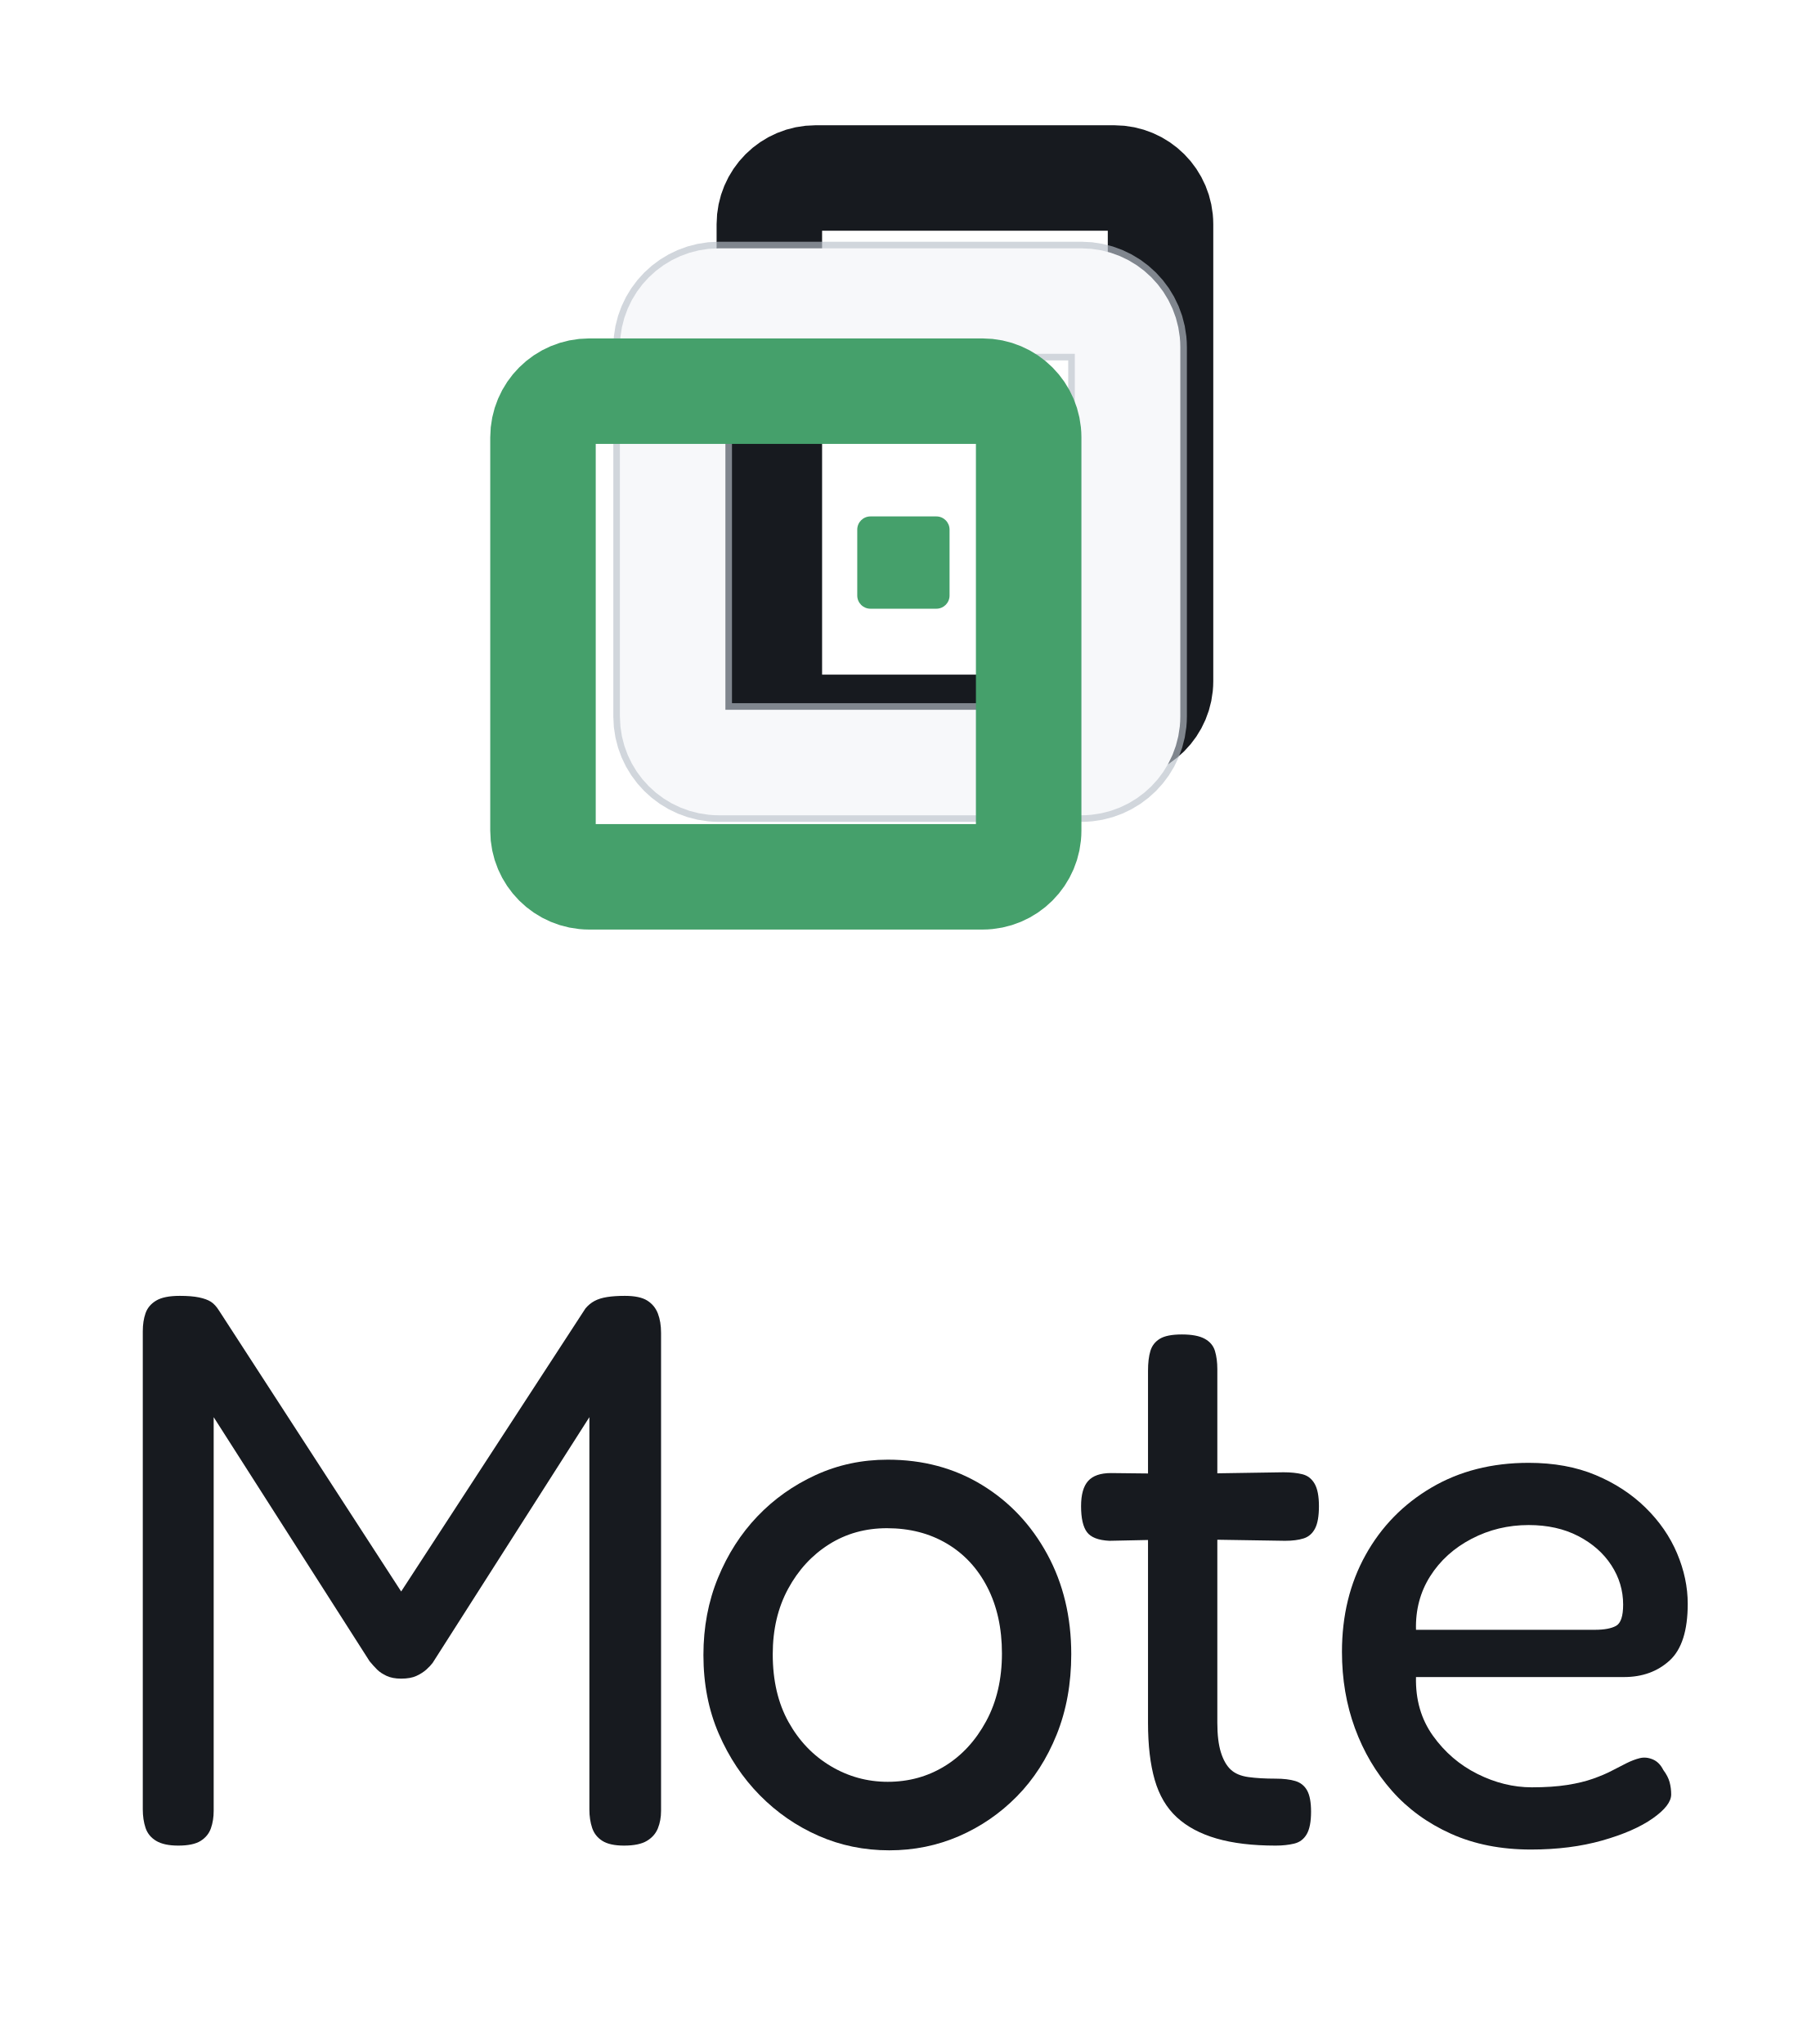
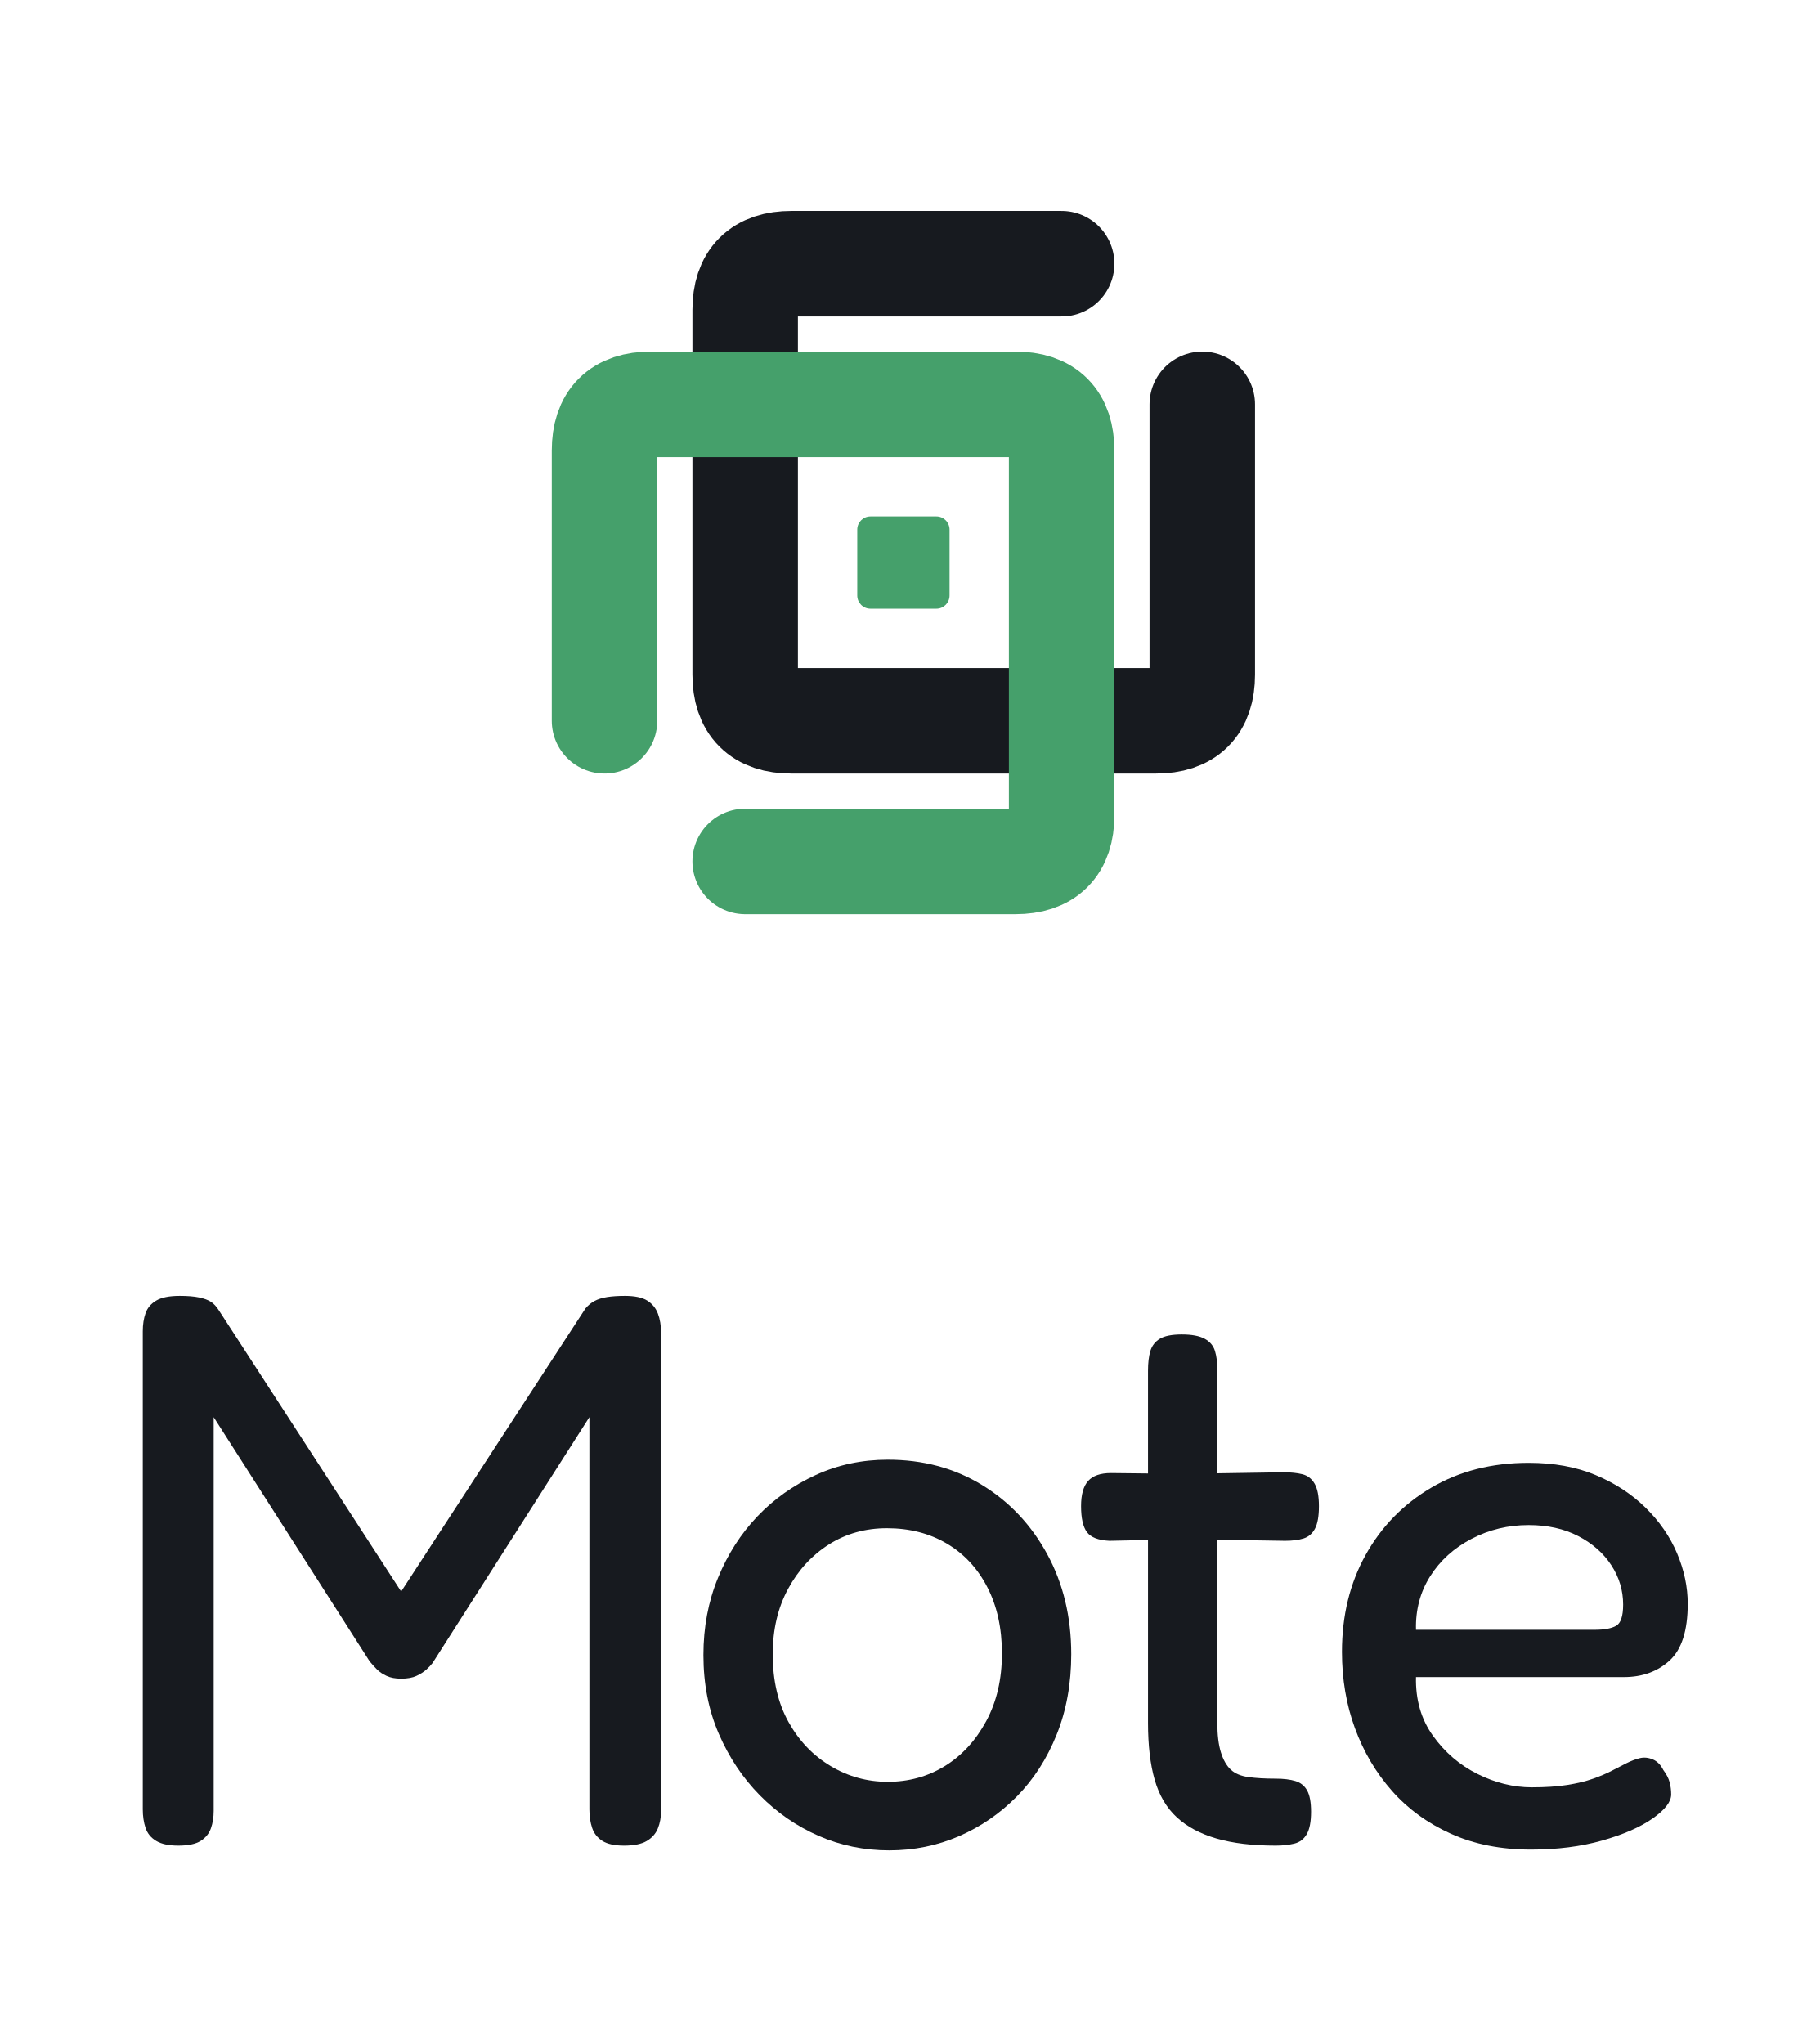
<svg xmlns="http://www.w3.org/2000/svg" viewBox="0 0 963.455 1090" role="img" aria-label="Mote">
  <g data-layer="symbol" transform="translate(181.7277 0) scale(0.5859375)">
-     <rect data-layer="rear" x="390" y="162" width="356" height="500" rx="42" fill="none" stroke="#171A1F" stroke-width="96" stroke-linejoin="round" />
-     <rect data-layer="middle-outline" x="302" y="274" width="414" height="420" rx="42" fill="none" stroke="#B9C1C9" stroke-width="108" stroke-opacity="0.65" stroke-linejoin="round" />
-     <rect data-layer="middle" x="302" y="274" width="414" height="420" rx="42" fill="none" stroke="#F7F8FA" stroke-width="96" stroke-linejoin="round" />
-     <rect data-layer="front" x="184" y="356" width="442" height="442" rx="42" fill="none" stroke="#45A06B" stroke-width="96" stroke-linejoin="round" />
+     <path data-layer="rear" data-crop-corner="top-right" data-x="368" data-y="240" data-width="416" data-height="416" d="M 784 368 V 614 Q 784 656 742 656 H 410 Q 368 656 368 614 V 282 Q 368 240 410 240 H 656" fill="none" stroke="#171A1F" stroke-width="96" stroke-linecap="round" stroke-linejoin="round" />
+     <path data-layer="front" data-crop-corner="bottom-left" data-x="240" data-y="368" data-width="416" data-height="416" d="M 240 656 V 410 Q 240 368 282 368 H 614 Q 656 368 656 410 V 742 Q 656 784 614 784 H 368" fill="none" stroke="#45A06B" stroke-width="96" stroke-linecap="round" stroke-linejoin="round" />
    <rect data-layer="centre" x="470" y="470" width="84" height="84" rx="12" fill="#45A06B" />
  </g>
  <g data-layer="wordmark" fill="#171A1F" transform="translate(48 980) scale(0.42)">
    <path d="M112 -10Q94 -10 84 -4Q74 2 70.5 12.5Q67 23 67 36L67 643Q67 656 70.5 666Q74 676 84 682Q94 688 114 688Q129 688 138.5 686Q148 684 153.5 680.5Q159 677 164 669L411 288L379 288L629 672Q634 678 640.5 681.5Q647 685 656.5 686.5Q666 688 679 688Q698 688 707.5 682Q717 676 721 665.5Q725 655 725 641L725 34Q725 22 721 12Q717 2 707 -4Q697 -10 678 -10Q660 -10 650.5 -4Q641 2 637.5 12.5Q634 23 634 36L634 534L435 222Q432 218 427 213.5Q422 209 414.5 205.5Q407 202 395 202Q384 202 376.5 205.5Q369 209 364.5 213.5Q360 218 355 224L157 534L157 34Q157 22 153.5 12Q150 2 140.5 -4Q131 -10 112 -10Z" transform="translate(0 0) scale(1 -1)" />
    <path d="M268 -16Q220 -16 178 2.5Q136 21 103.5 54Q71 87 51.5 132Q32 177 32 232Q32 285 50.5 330Q69 375 100.5 408Q132 441 174.5 460.5Q217 480 266 480Q333 480 385.5 448Q438 416 468.5 360Q499 304 499 233Q499 177 480.5 131Q462 85 430 52.5Q398 20 356.5 2Q315 -16 268 -16ZM266 71Q306 71 338.5 91Q371 111 391 148Q411 185 411 234Q411 282 392.5 318Q374 354 341 373.5Q308 393 265 393Q224 393 191.5 372.5Q159 352 139.5 316Q120 280 120 233Q120 183 140 147Q160 111 193.5 91Q227 71 266 71Z" transform="translate(746.79 0) scale(1 -1)" />
    <path d="M274 -10Q230 -10 199 -1Q168 8 148.5 26Q129 44 120.5 73.5Q112 103 112 146L112 593Q112 608 115 618Q118 628 127 633.5Q136 639 155 639Q174 639 184 633.5Q194 628 197 618Q200 608 200 595L200 146Q200 123 204.5 108.5Q209 94 217 86.5Q225 79 239.5 77Q254 75 274 75Q289 75 299 72Q309 69 314 60Q319 51 319 33Q319 14 313.5 4.5Q308 -5 297.5 -7.5Q287 -10 274 -10ZM65 463L156 462L284 464Q298 464 308 461.5Q318 459 323.5 449.5Q329 440 329 421Q329 402 324 392.5Q319 383 309.5 380Q300 377 286 377L159 379L63 377Q42 378 34.5 388Q27 398 27 421Q27 443 36 453Q45 463 65 463Z" transform="translate(1231.25 0) scale(1 -1)" />
    <path d="M275 -15Q218 -15 173.5 5Q129 25 98.5 59.5Q68 94 51.5 139Q35 184 35 236Q35 305 65 359Q95 413 148.5 444.5Q202 476 272 476Q320 476 357 460.5Q394 445 420.5 419Q447 393 460.5 361Q474 329 474 297Q474 246 451 225Q428 204 393 204L129 204Q128 161 150.5 129.5Q173 98 207 81Q241 64 276 64Q302 64 321 67Q340 70 354 75Q368 80 377.5 85Q387 90 396 94.5Q405 99 413 101Q421 103 429.5 99.5Q438 96 443 86Q449 78 451 70.5Q453 63 453 55Q453 41 429.5 24.5Q406 8 365.5 -3.5Q325 -15 275 -15ZM129 264L356 264Q374 264 383 269Q392 274 392 296Q392 323 377 346Q362 369 335 383Q308 397 272 397Q233 397 199.5 379.5Q166 362 147 332Q128 302 129 264Z" transform="translate(1554.48 0) scale(1 -1)" />
  </g>
</svg>
